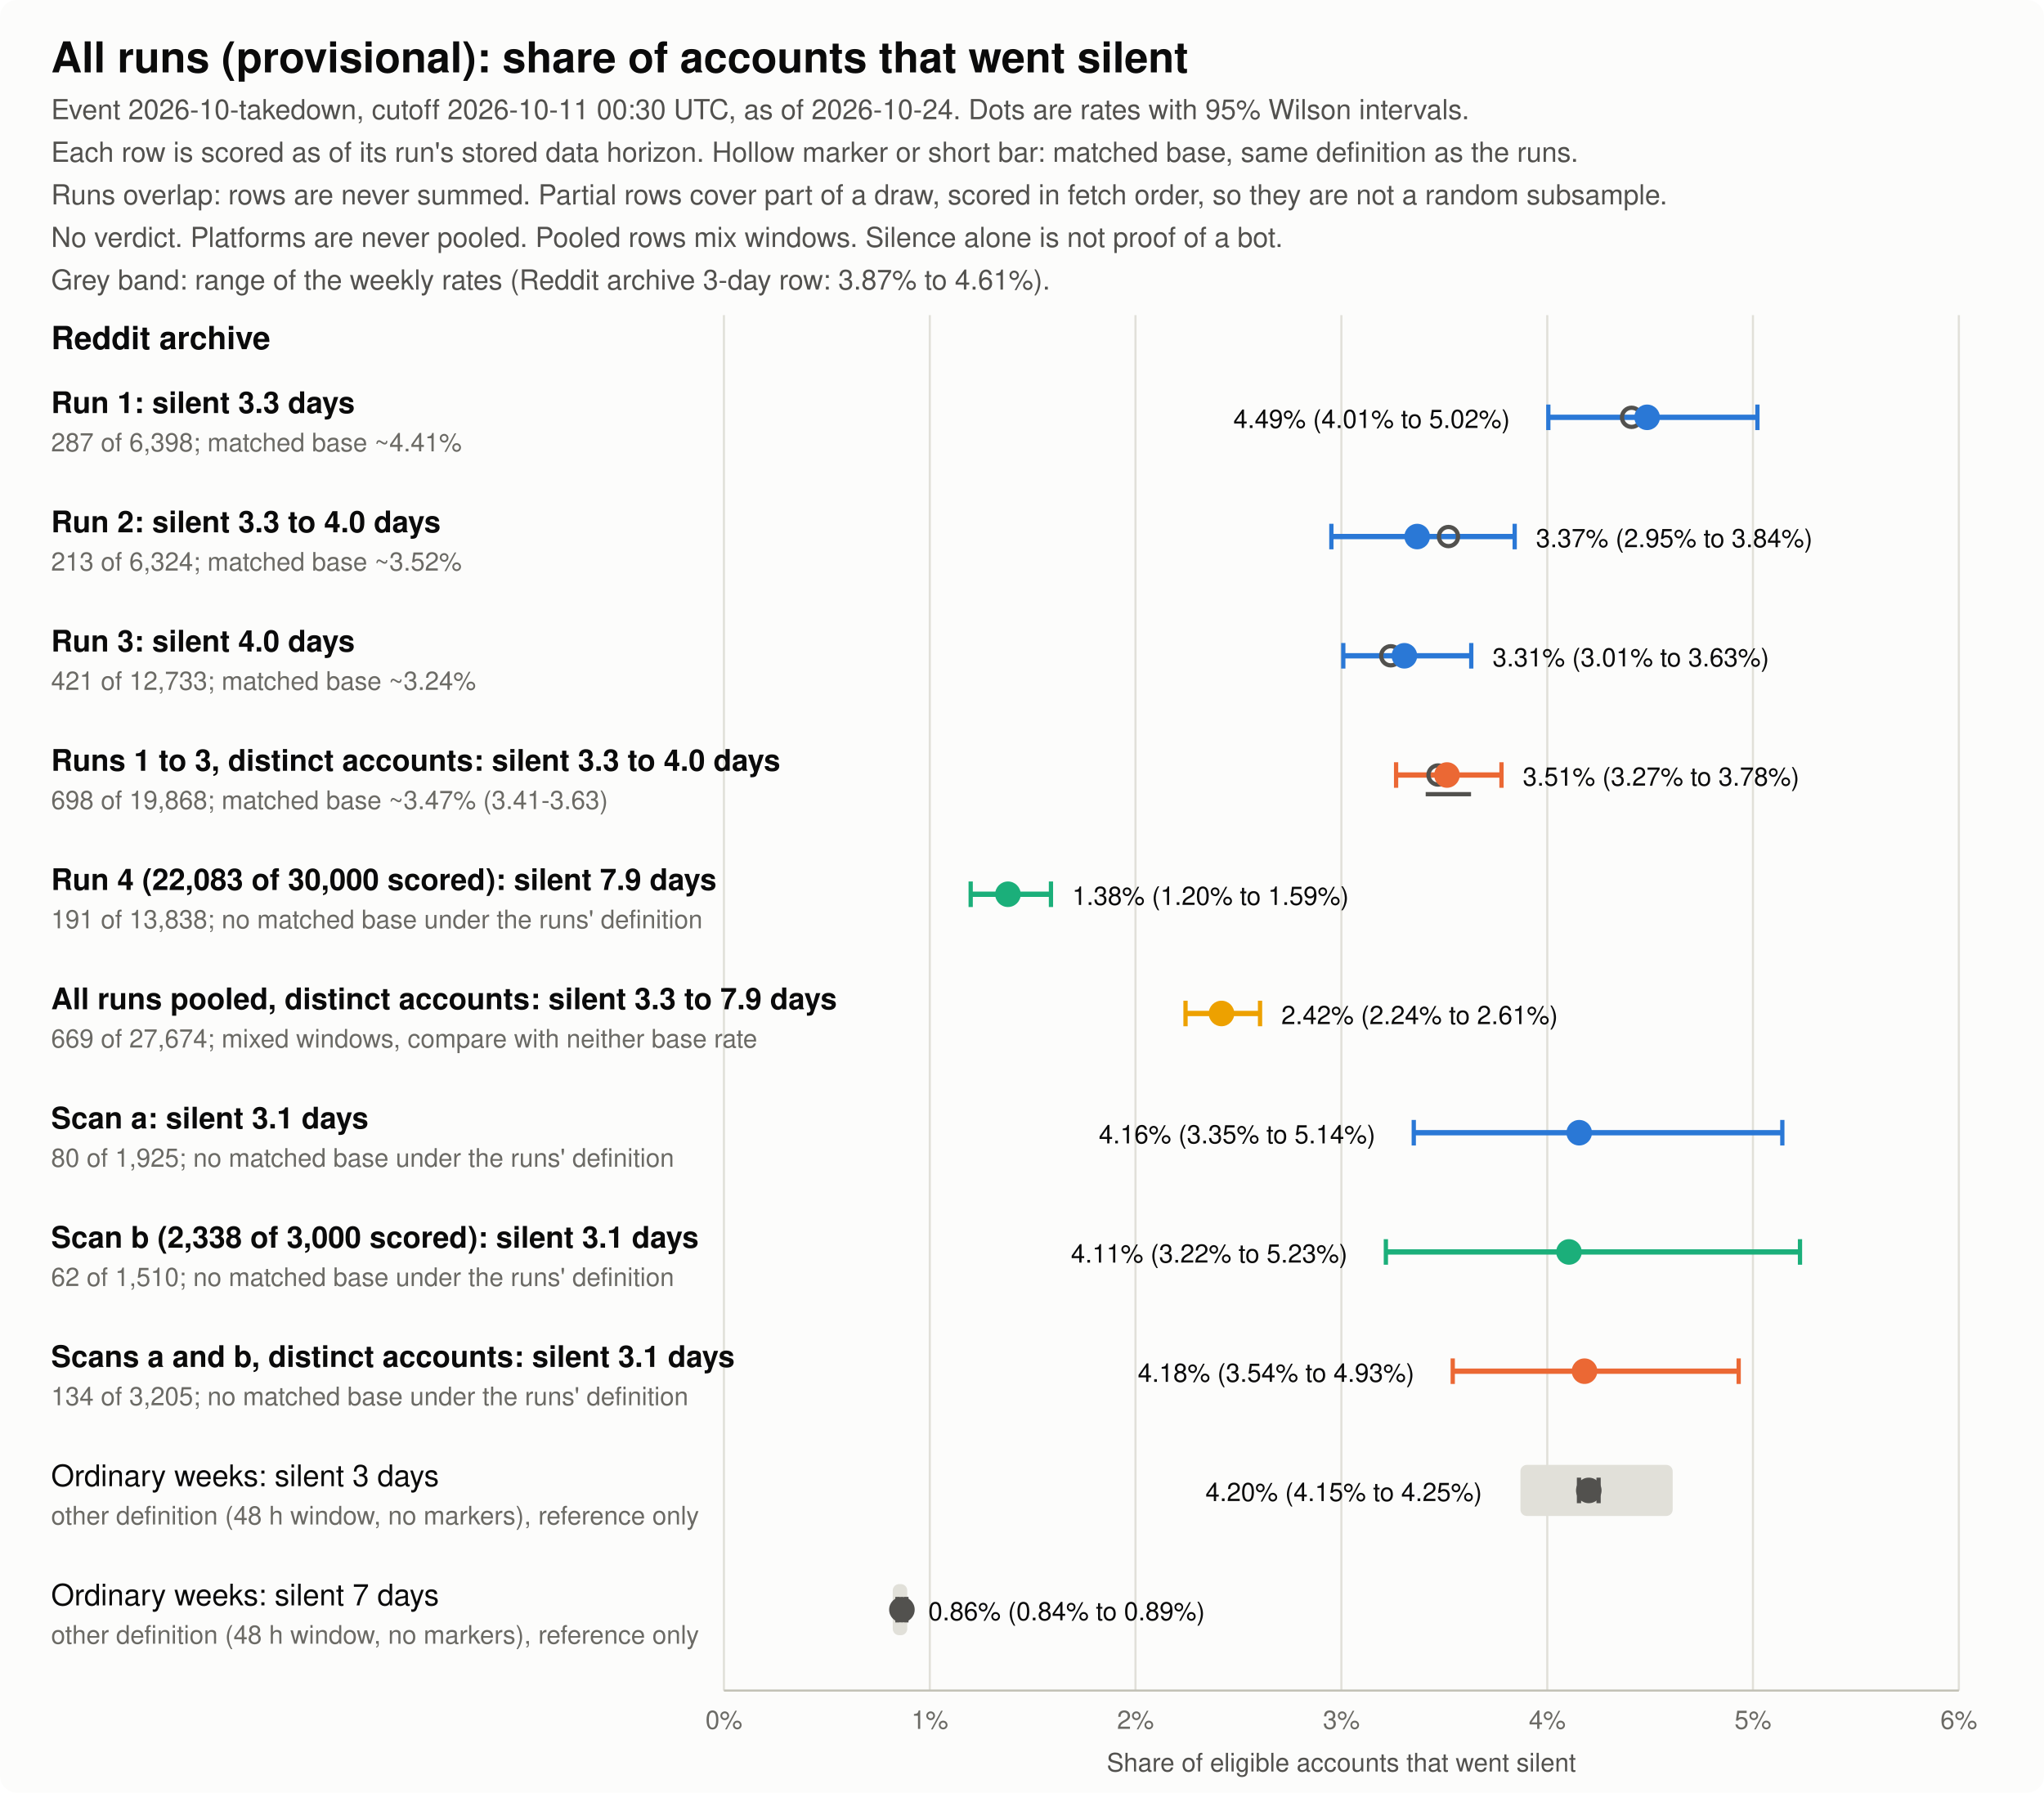
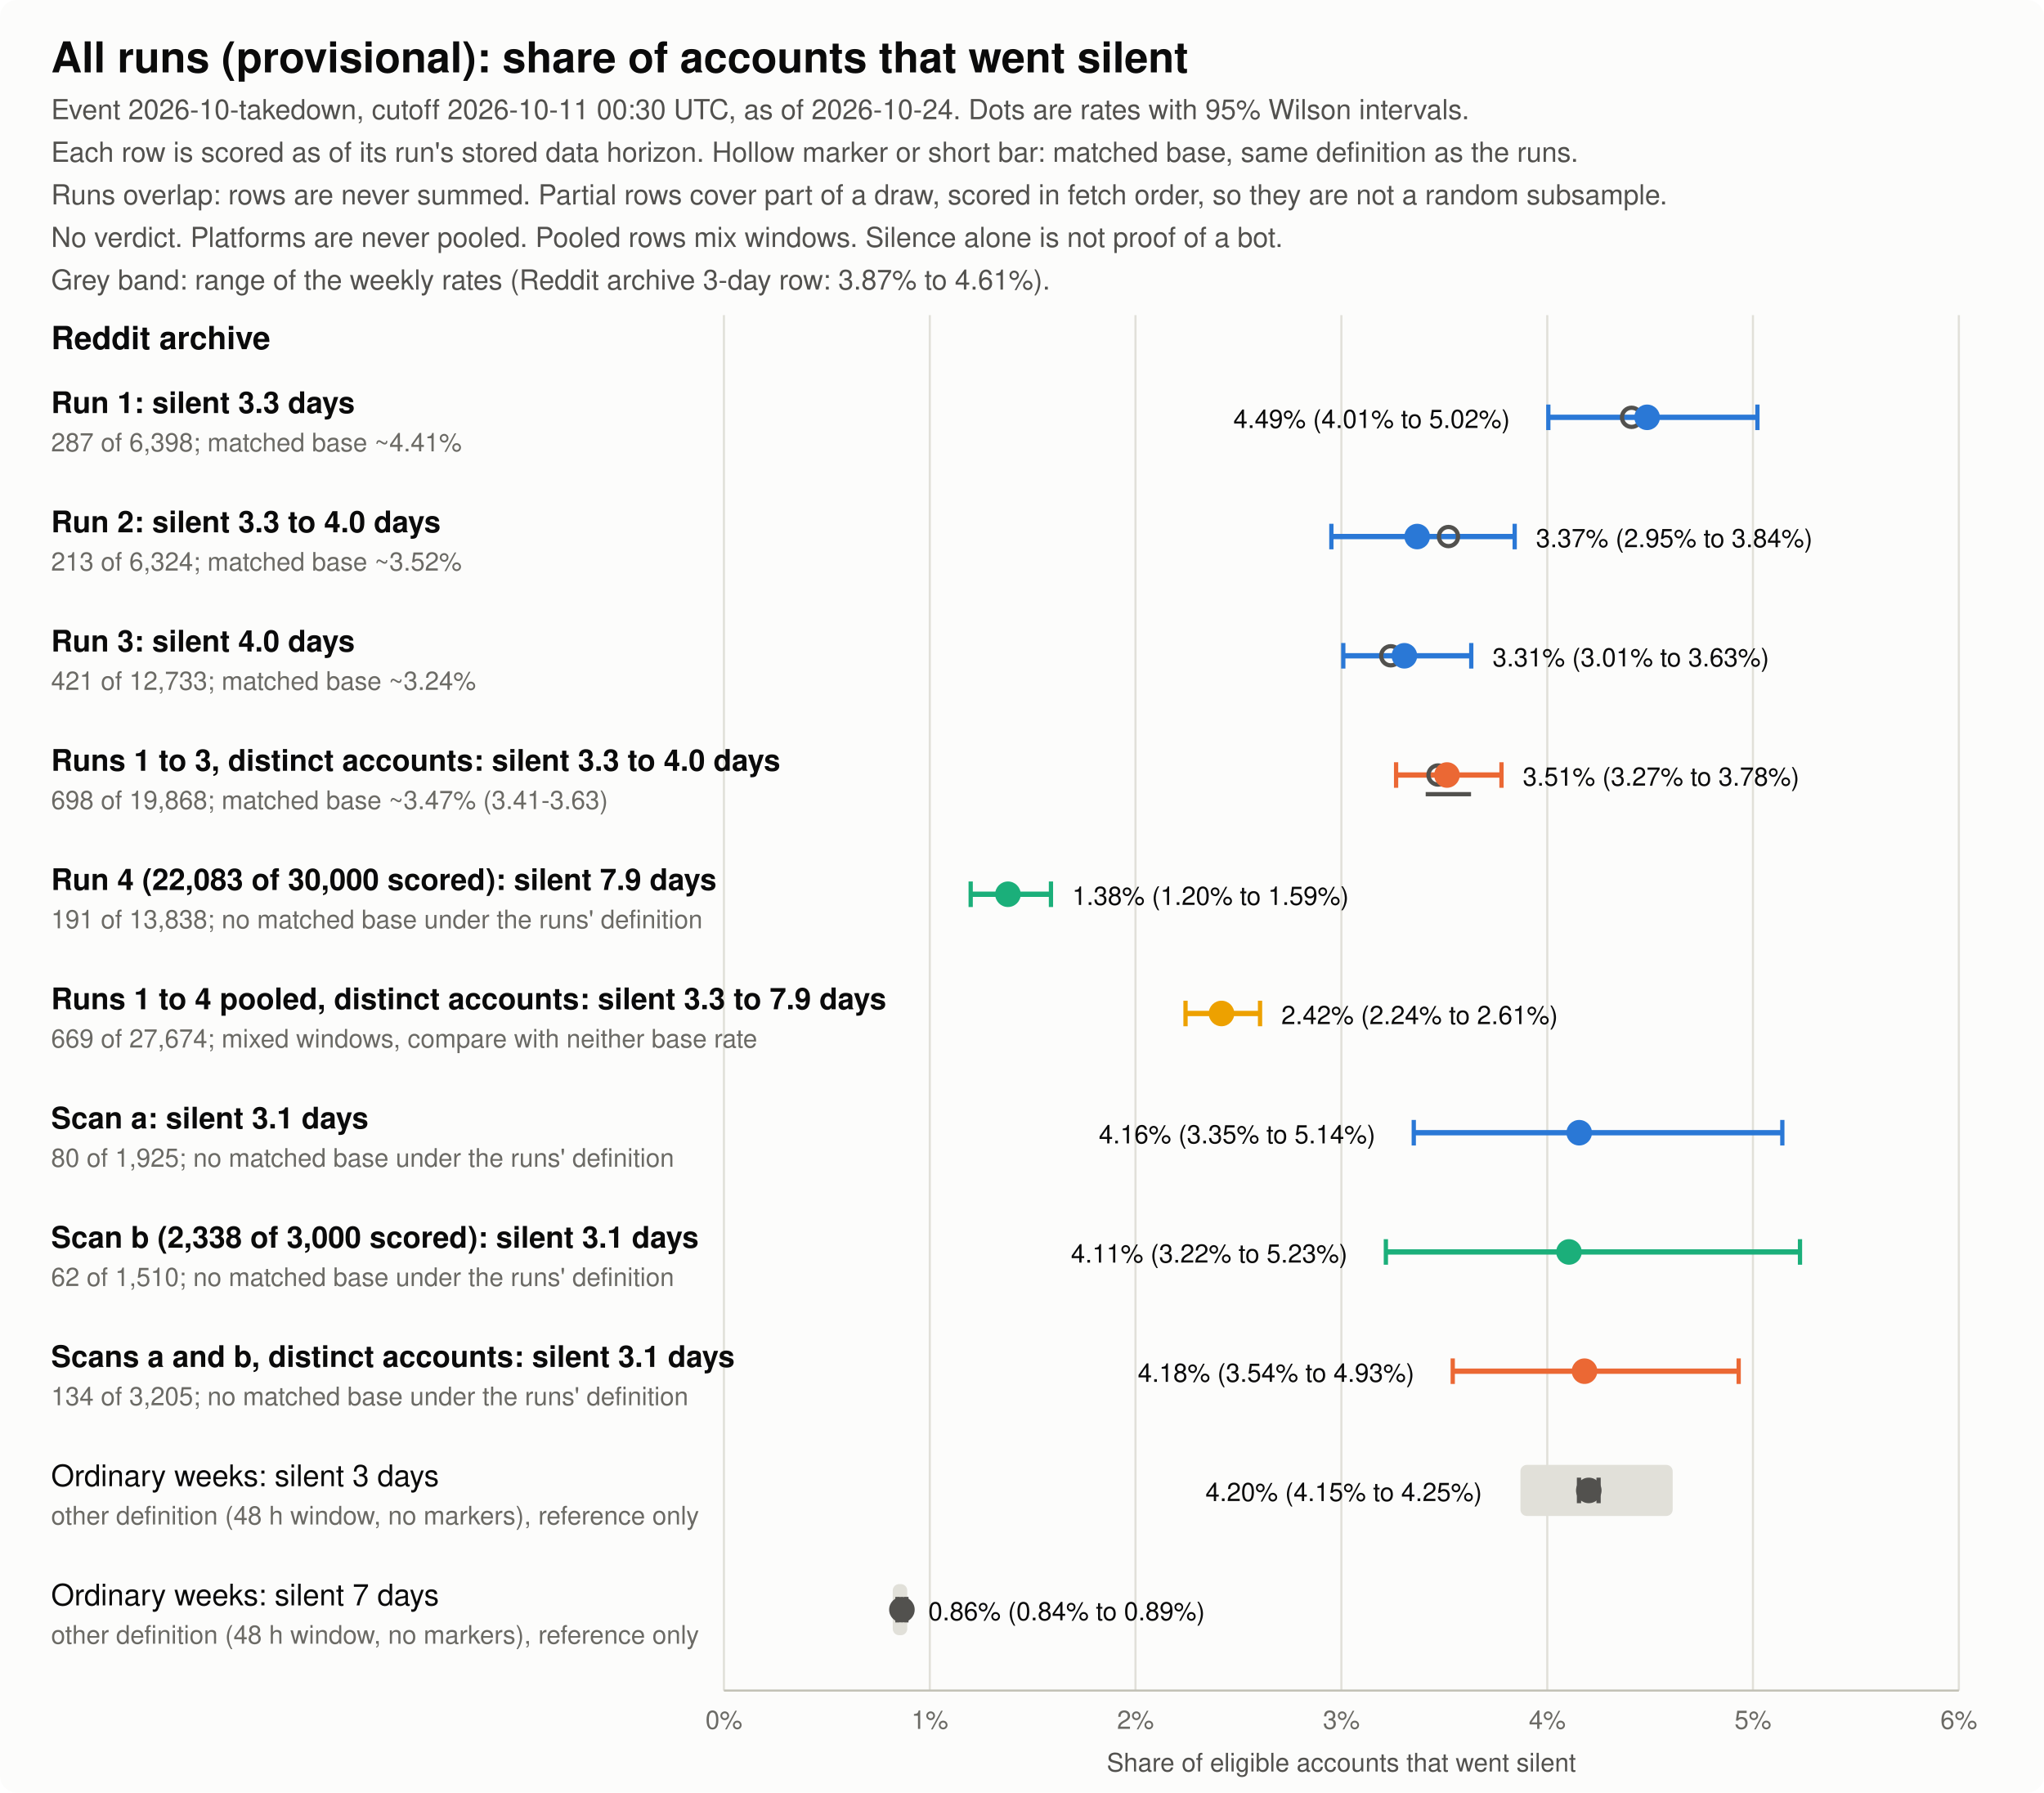
<svg xmlns="http://www.w3.org/2000/svg" width="960" height="842" viewBox="0 0 960 842" role="img" aria-labelledby="t d" font-family="-apple-system, BlinkMacSystemFont, 'Segoe UI', Helvetica, Arial, sans-serif">
  <rect width="960" height="842" rx="8" fill="#fcfcfb" />
  <text x="24.0" y="34.0" font-size="20" fill="#0b0b0b" font-weight="bold">All runs (provisional): share of accounts that went silent</text>
  <text x="24.0" y="56.0" font-size="13" fill="#52514e">Event 2026-10-takedown, cutoff 2026-10-11 00:30 UTC, as of 2026-10-24. Dots are rates with 95% Wilson intervals.</text>
  <text x="24.0" y="76.0" font-size="13" fill="#52514e">Each row is scored as of its run's stored data horizon. Hollow marker or short bar: matched base, same definition as the runs.</text>
  <text x="24.0" y="96.0" font-size="13" fill="#52514e">Runs overlap: rows are never summed. Partial rows cover part of a draw, scored in fetch order, so they are not a random subsample.</text>
  <text x="24.0" y="116.0" font-size="13" fill="#52514e">No verdict. Platforms are never pooled. Pooled rows mix windows. Silence alone is not proof of a bot.</text>
  <text x="24.0" y="136.0" font-size="13" fill="#52514e">Grey band: range of the weekly rates (Reddit archive 3-day row: 3.87% to 4.61%).</text>
  <text x="24.0" y="164.0" font-size="15" fill="#0b0b0b" font-weight="bold">Reddit archive</text>
  <line x1="340.0" y1="148" x2="340.0" y2="794" stroke="#e1e0d9" stroke-width="1" />
  <text x="340.0" y="812.0" font-size="12" fill="#6b6a65" text-anchor="middle">0%</text>
  <line x1="436.7" y1="148" x2="436.7" y2="794" stroke="#e1e0d9" stroke-width="1" />
  <text x="436.7" y="812.0" font-size="12" fill="#6b6a65" text-anchor="middle">1%</text>
  <line x1="533.3" y1="148" x2="533.3" y2="794" stroke="#e1e0d9" stroke-width="1" />
  <text x="533.3" y="812.0" font-size="12" fill="#6b6a65" text-anchor="middle">2%</text>
  <line x1="630.0" y1="148" x2="630.0" y2="794" stroke="#e1e0d9" stroke-width="1" />
  <text x="630.0" y="812.0" font-size="12" fill="#6b6a65" text-anchor="middle">3%</text>
  <line x1="726.7" y1="148" x2="726.7" y2="794" stroke="#e1e0d9" stroke-width="1" />
  <text x="726.7" y="812.0" font-size="12" fill="#6b6a65" text-anchor="middle">4%</text>
  <line x1="823.3" y1="148" x2="823.3" y2="794" stroke="#e1e0d9" stroke-width="1" />
  <text x="823.3" y="812.0" font-size="12" fill="#6b6a65" text-anchor="middle">5%</text>
  <line x1="920.0" y1="148" x2="920.0" y2="794" stroke="#e1e0d9" stroke-width="1" />
  <text x="920.0" y="812.0" font-size="12" fill="#6b6a65" text-anchor="middle">6%</text>
  <line x1="340" y1="794" x2="920" y2="794" stroke="#c3c2b7" stroke-width="1" />
  <text x="630.0" y="832.0" font-size="12" fill="#52514e" text-anchor="middle">Share of eligible accounts that went silent</text>
  <text x="24.0" y="194.0" font-size="14" fill="#0b0b0b" font-weight="bold">Run 1: silent 3.3 days</text>
  <text x="24.0" y="212.0" font-size="12" fill="#6b6a65">287 of 6,398; matched base ~4.41%</text>
  <line x1="727.2" y1="196" x2="825.4" y2="196" stroke="#2a78d6" stroke-width="2.5" />
  <line x1="727.2" y1="190" x2="727.2" y2="202" stroke="#2a78d6" stroke-width="2" />
  <line x1="825.4" y1="190" x2="825.4" y2="202" stroke="#2a78d6" stroke-width="2" />
  <circle cx="766.3" cy="196" r="4.5" fill="none" stroke="#52514e" stroke-width="2" />
  <circle cx="773.6" cy="196" r="6" fill="#2a78d6" />
  <text x="709.2" y="201.0" font-size="12" fill="#0b0b0b" text-anchor="end">4.49% (4.01% to 5.02%)</text>
  <text x="24.0" y="250.0" font-size="14" fill="#0b0b0b" font-weight="bold">Run 2: silent 3.3 to 4.0 days</text>
  <text x="24.0" y="268.0" font-size="12" fill="#6b6a65">213 of 6,324; matched base ~3.52%</text>
  <line x1="625.3" y1="252" x2="711.4" y2="252" stroke="#2a78d6" stroke-width="2.5" />
  <line x1="625.3" y1="246" x2="625.3" y2="258" stroke="#2a78d6" stroke-width="2" />
  <line x1="711.4" y1="246" x2="711.4" y2="258" stroke="#2a78d6" stroke-width="2" />
  <circle cx="680.3" cy="252" r="4.5" fill="none" stroke="#52514e" stroke-width="2" />
  <circle cx="665.6" cy="252" r="6" fill="#2a78d6" />
  <text x="721.4" y="257.0" font-size="12" fill="#0b0b0b">3.37% (2.95% to 3.84%)</text>
  <text x="24.0" y="306.0" font-size="14" fill="#0b0b0b" font-weight="bold">Run 3: silent 4.0 days</text>
  <text x="24.0" y="324.0" font-size="12" fill="#6b6a65">421 of 12,733; matched base ~3.24%</text>
  <line x1="630.9" y1="308" x2="691.0" y2="308" stroke="#2a78d6" stroke-width="2.5" />
  <line x1="630.9" y1="302" x2="630.9" y2="314" stroke="#2a78d6" stroke-width="2" />
  <line x1="691.0" y1="302" x2="691.0" y2="314" stroke="#2a78d6" stroke-width="2" />
  <circle cx="653.2" cy="308" r="4.5" fill="none" stroke="#52514e" stroke-width="2" />
  <circle cx="659.6" cy="308" r="6" fill="#2a78d6" />
  <text x="701.0" y="313.0" font-size="12" fill="#0b0b0b">3.31% (3.01% to 3.63%)</text>
  <text x="24.0" y="362.0" font-size="14" fill="#0b0b0b" font-weight="bold">Runs 1 to 3, distinct accounts: silent 3.3 to 4.0 days</text>
  <text x="24.0" y="380.0" font-size="12" fill="#6b6a65">698 of 19,868; matched base ~3.47% (3.41-3.63)</text>
  <line x1="655.7" y1="364" x2="705.2" y2="364" stroke="#eb6834" stroke-width="2.5" />
  <line x1="655.7" y1="358" x2="655.7" y2="370" stroke="#eb6834" stroke-width="2" />
  <line x1="705.2" y1="358" x2="705.2" y2="370" stroke="#eb6834" stroke-width="2" />
  <line x1="669.6" y1="373" x2="690.9" y2="373" stroke="#52514e" stroke-width="2" />
  <circle cx="675.4" cy="364" r="4.5" fill="none" stroke="#52514e" stroke-width="2" />
  <circle cx="679.6" cy="364" r="6" fill="#eb6834" />
  <text x="715.2" y="369.0" font-size="12" fill="#0b0b0b">3.51% (3.27% to 3.78%)</text>
  <text x="24.0" y="418.0" font-size="14" fill="#0b0b0b" font-weight="bold">Run 4 (22,083 of 30,000 scored): silent 7.9 days</text>
  <text x="24.0" y="436.0" font-size="12" fill="#6b6a65">191 of 13,838; no matched base under the runs' definition</text>
  <line x1="455.9" y1="420" x2="493.6" y2="420" stroke="#1baf7a" stroke-width="2.5" />
  <line x1="455.9" y1="414" x2="455.9" y2="426" stroke="#1baf7a" stroke-width="2" />
  <line x1="493.6" y1="414" x2="493.6" y2="426" stroke="#1baf7a" stroke-width="2" />
  <circle cx="473.4" cy="420" r="6" fill="#1baf7a" />
  <text x="503.6" y="425.0" font-size="12" fill="#0b0b0b">1.38% (1.20% to 1.59%)</text>
-   <text x="24.0" y="474.0" font-size="14" fill="#0b0b0b" font-weight="bold">All runs pooled, distinct accounts: silent 3.3 to 7.9 days</text>
+   <text x="24.0" y="474.0" font-size="14" fill="#0b0b0b" font-weight="bold">Runs 1 to 4 pooled, distinct accounts: silent 3.3 to 7.9 days</text>
  <text x="24.0" y="492.0" font-size="12" fill="#6b6a65">669 of 27,674; mixed windows, compare with neither base rate</text>
  <line x1="556.8" y1="476" x2="591.8" y2="476" stroke="#eda100" stroke-width="2.5" />
  <line x1="556.8" y1="470" x2="556.8" y2="482" stroke="#eda100" stroke-width="2" />
  <line x1="591.8" y1="470" x2="591.8" y2="482" stroke="#eda100" stroke-width="2" />
  <circle cx="573.7" cy="476" r="6" fill="#eda100" />
  <text x="601.8" y="481.0" font-size="12" fill="#0b0b0b">2.42% (2.24% to 2.61%)</text>
  <text x="24.0" y="530.0" font-size="14" fill="#0b0b0b" font-weight="bold">Scan a: silent 3.1 days</text>
  <text x="24.0" y="548.0" font-size="12" fill="#6b6a65">80 of 1,925; no matched base under the runs' definition</text>
  <line x1="664.0" y1="532" x2="837.1" y2="532" stroke="#2a78d6" stroke-width="2.5" />
  <line x1="664.0" y1="526" x2="664.0" y2="538" stroke="#2a78d6" stroke-width="2" />
  <line x1="837.1" y1="526" x2="837.1" y2="538" stroke="#2a78d6" stroke-width="2" />
  <circle cx="741.7" cy="532" r="6" fill="#2a78d6" />
  <text x="646.0" y="537.0" font-size="12" fill="#0b0b0b" text-anchor="end">4.16% (3.35% to 5.14%)</text>
  <text x="24.0" y="586.0" font-size="14" fill="#0b0b0b" font-weight="bold">Scan b (2,338 of 3,000 scored): silent 3.1 days</text>
  <text x="24.0" y="604.0" font-size="12" fill="#6b6a65">62 of 1,510; no matched base under the runs' definition</text>
  <line x1="650.9" y1="588" x2="845.4" y2="588" stroke="#1baf7a" stroke-width="2.5" />
  <line x1="650.9" y1="582" x2="650.9" y2="594" stroke="#1baf7a" stroke-width="2" />
  <line x1="845.4" y1="582" x2="845.4" y2="594" stroke="#1baf7a" stroke-width="2" />
  <circle cx="736.9" cy="588" r="6" fill="#1baf7a" />
  <text x="632.9" y="593.0" font-size="12" fill="#0b0b0b" text-anchor="end">4.11% (3.22% to 5.23%)</text>
  <text x="24.0" y="642.0" font-size="14" fill="#0b0b0b" font-weight="bold">Scans a and b, distinct accounts: silent 3.1 days</text>
  <text x="24.0" y="660.0" font-size="12" fill="#6b6a65">134 of 3,205; no matched base under the runs' definition</text>
  <line x1="682.3" y1="644" x2="816.6" y2="644" stroke="#eb6834" stroke-width="2.5" />
  <line x1="682.3" y1="638" x2="682.3" y2="650" stroke="#eb6834" stroke-width="2" />
  <line x1="816.6" y1="638" x2="816.6" y2="650" stroke="#eb6834" stroke-width="2" />
  <circle cx="744.2" cy="644" r="6" fill="#eb6834" />
  <text x="664.3" y="649.0" font-size="12" fill="#0b0b0b" text-anchor="end">4.18% (3.54% to 4.93%)</text>
  <text x="24.0" y="698.0" font-size="14" fill="#0b0b0b">Ordinary weeks: silent 3 days</text>
  <text x="24.0" y="716.0" font-size="12" fill="#6b6a65">other definition (48 h window, no markers), reference only</text>
  <rect x="714.1" y="688" width="71.5" height="24" rx="3" fill="#e1e0d9" />
  <line x1="741.6" y1="700" x2="750.8" y2="700" stroke="#52514e" stroke-width="2.5" />
  <line x1="741.6" y1="694" x2="741.6" y2="706" stroke="#52514e" stroke-width="2" />
  <line x1="750.8" y1="694" x2="750.8" y2="706" stroke="#52514e" stroke-width="2" />
  <circle cx="746.2" cy="700" r="6" fill="#52514e" />
  <text x="696.1" y="705.0" font-size="12" fill="#0b0b0b" text-anchor="end">4.20% (4.15% to 4.25%)</text>
  <text x="24.0" y="754.0" font-size="14" fill="#0b0b0b">Ordinary weeks: silent 7 days</text>
  <text x="24.0" y="772.0" font-size="12" fill="#6b6a65">other definition (48 h window, no markers), reference only</text>
  <rect x="419.3" y="744" width="6.8" height="24" rx="3" fill="#e1e0d9" />
  <line x1="421.5" y1="756" x2="425.7" y2="756" stroke="#52514e" stroke-width="2.5" />
  <line x1="421.5" y1="750" x2="421.5" y2="762" stroke="#52514e" stroke-width="2" />
  <line x1="425.7" y1="750" x2="425.7" y2="762" stroke="#52514e" stroke-width="2" />
  <circle cx="423.6" cy="756" r="6" fill="#52514e" />
  <text x="436.0" y="761.0" font-size="12" fill="#0b0b0b">0.86% (0.84% to 0.89%)</text>
</svg>
